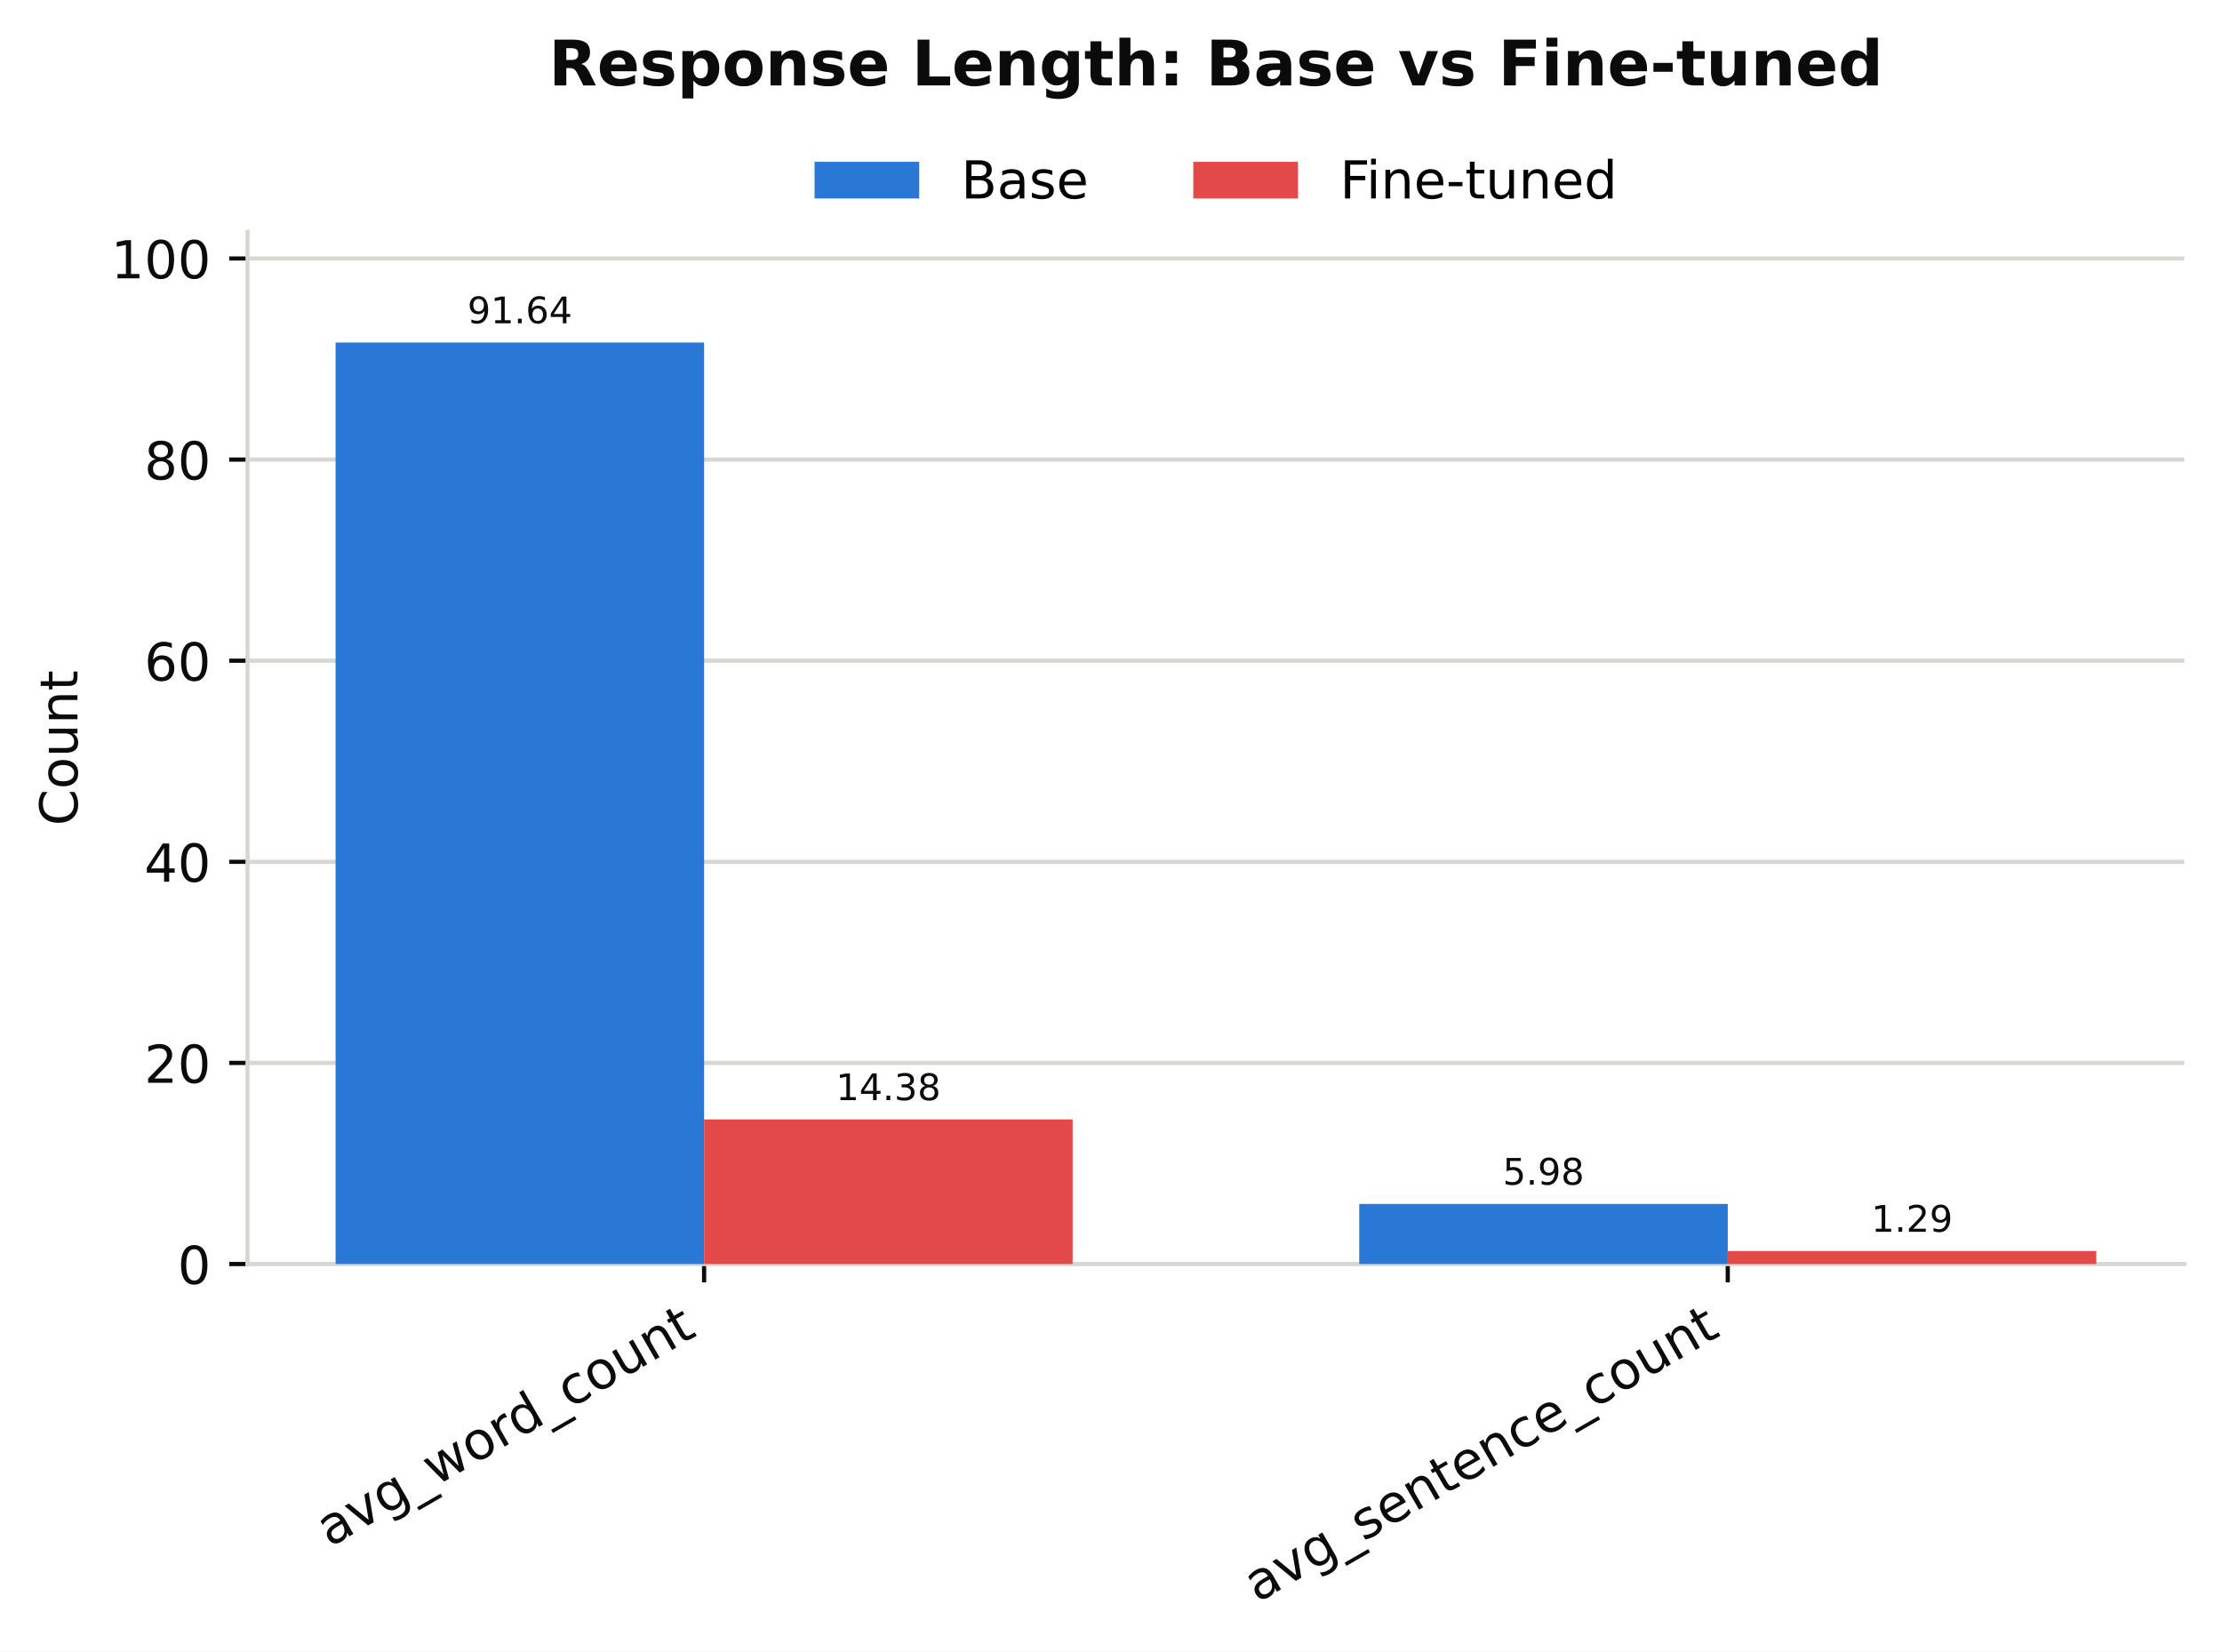
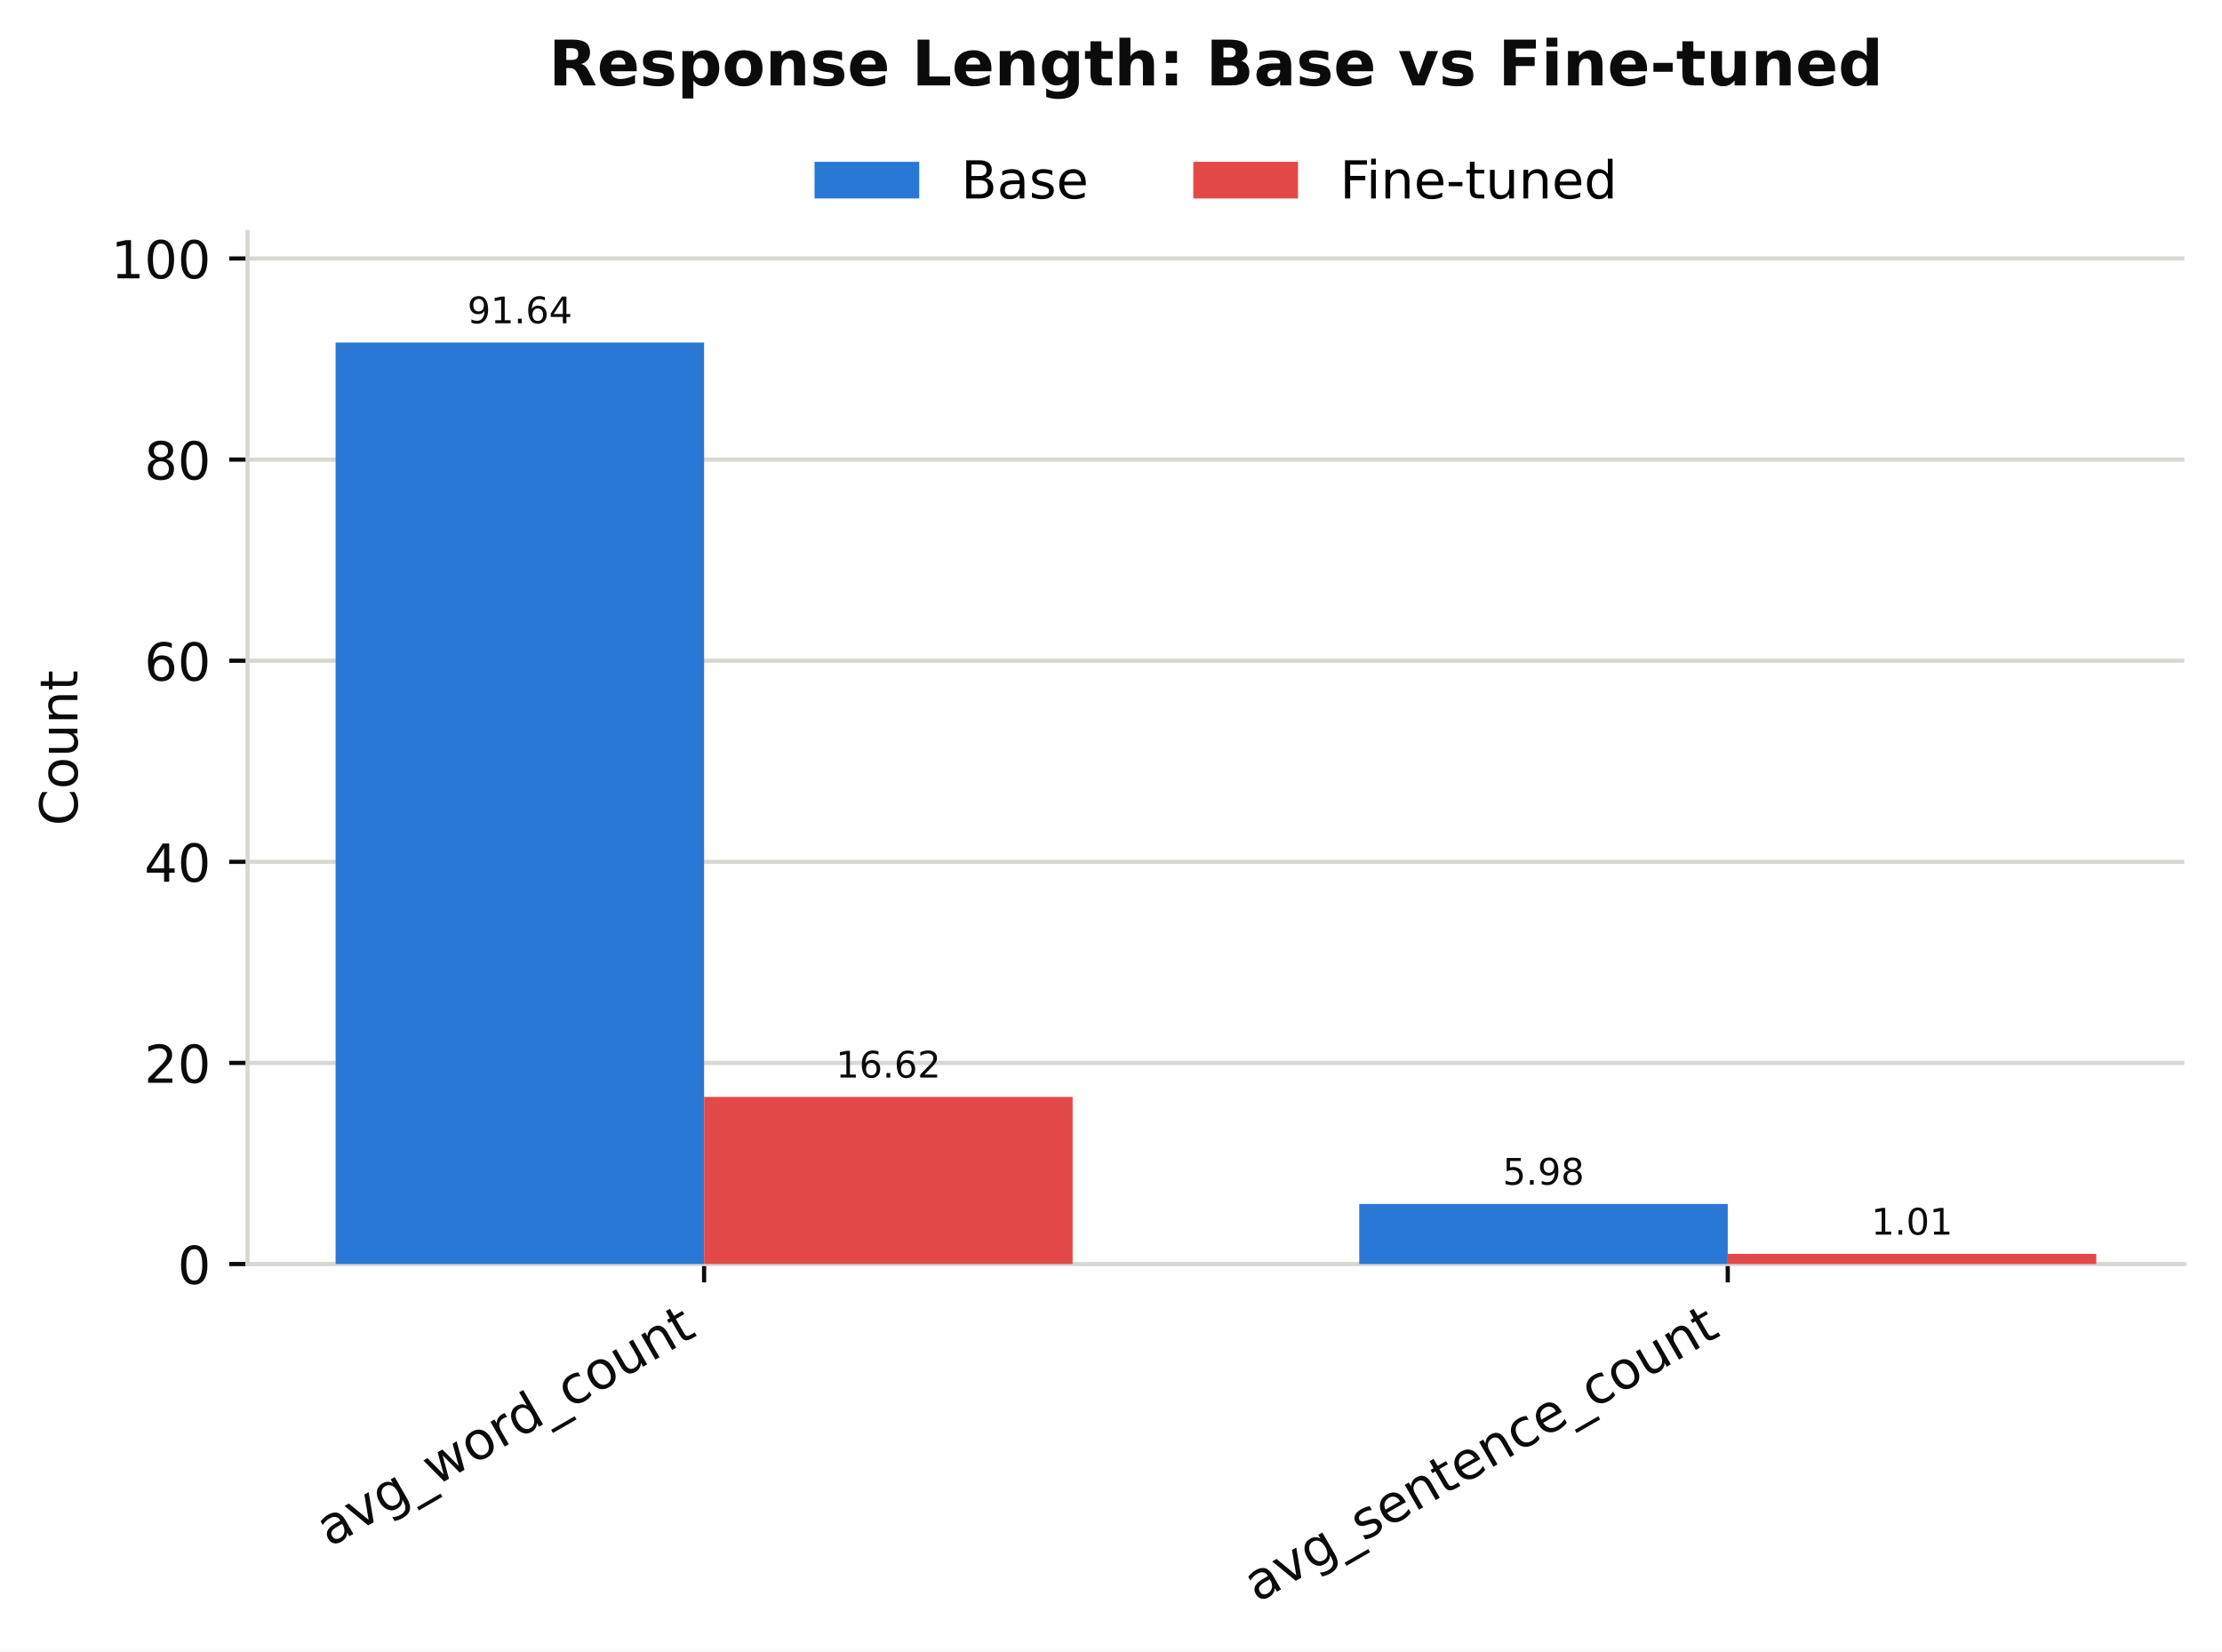
<svg xmlns="http://www.w3.org/2000/svg" xmlns:xlink="http://www.w3.org/1999/xlink" width="424.447pt" height="315.543pt" viewBox="0 0 424.447 315.543" version="1.1">
  <defs>
    <style type="text/css">*{stroke-linejoin: round; stroke-linecap: butt}</style>
  </defs>
  <g id="figure_1">
    <g id="patch_1">
      <path d="M 0 315.543  L 424.447 315.543  L 424.447 0  L 0 0  z " style="fill: #ffffff" />
    </g>
    <g id="axes_1">
      <g id="patch_2">
        <path d="M 47.288 241.498  L 417.248 241.498  L 417.248 44.318  L 47.288 44.318  z " style="fill: #ffffff" />
      </g>
      <g id="matplotlib.axis_1">
        <g id="xtick_1">
          <g id="line2d_1">
            <defs>
-               <path id="m8d664a20b8" d="M 0 0  L 0 3.5  " style="stroke: #0b0b0b; stroke-width: 0.8" />
-             </defs>
-             <g>
-               <use xlink:href="#m8d664a20b8" x="134.498" y="241.498" style="fill: #0b0b0b; stroke: #0b0b0b; stroke-width: 0.8" />
+               <path id="m52a7ecb163" d="M 0 0  L 0 3.5  " style="stroke: #0b0b0b; stroke-width: 0.8" />
+             </defs>
+             <g>
+               <use xlink:href="#m52a7ecb163" x="134.498" y="241.498" style="fill: #0b0b0b; stroke: #0b0b0b; stroke-width: 0.8" />
            </g>
          </g>
          <g id="text_1">
            <g style="fill: #0b0b0b" transform="translate(62.98498 295.6728) rotate(-30) scale(0.1 -0.1)">
              <defs>
                <path id="DejaVuSans-44" d="M 2194 1759  Q 1497 1759 1228 1600  Q 959 1441 959 1056  Q 959 750 1161 570  Q 1363 391 1709 391  Q 2188 391 2477 730  Q 2766 1069 2766 1631  L 2766 1759  L 2194 1759  z M 3341 1997  L 3341 0  L 2766 0  L 2766 531  Q 2569 213 2275 61  Q 1981 -91 1556 -91  Q 1019 -91 701 211  Q 384 513 384 1019  Q 384 1609 779 1909  Q 1175 2209 1959 2209  L 2766 2209  L 2766 2266  Q 2766 2663 2505 2880  Q 2244 3097 1772 3097  Q 1472 3097 1187 3025  Q 903 2953 641 2809  L 641 3341  Q 956 3463 1253 3523  Q 1550 3584 1831 3584  Q 2591 3584 2966 3190  Q 3341 2797 3341 1997  z " transform="scale(0.015625)" />
                <path id="DejaVuSans-59" d="M 191 3500  L 800 3500  L 1894 563  L 2988 3500  L 3597 3500  L 2284 0  L 1503 0  L 191 3500  z " transform="scale(0.015625)" />
                <path id="DejaVuSans-4a" d="M 2906 1791  Q 2906 2416 2648 2759  Q 2391 3103 1925 3103  Q 1463 3103 1205 2759  Q 947 2416 947 1791  Q 947 1169 1205 825  Q 1463 481 1925 481  Q 2391 481 2648 825  Q 2906 1169 2906 1791  z M 3481 434  Q 3481 -459 3084 -895  Q 2688 -1331 1869 -1331  Q 1566 -1331 1297 -1286  Q 1028 -1241 775 -1147  L 775 -588  Q 1028 -725 1275 -790  Q 1522 -856 1778 -856  Q 2344 -856 2625 -561  Q 2906 -266 2906 331  L 2906 616  Q 2728 306 2450 153  Q 2172 0 1784 0  Q 1141 0 747 490  Q 353 981 353 1791  Q 353 2603 747 3093  Q 1141 3584 1784 3584  Q 2172 3584 2450 3431  Q 2728 3278 2906 2969  L 2906 3500  L 3481 3500  L 3481 434  z " transform="scale(0.015625)" />
                <path id="DejaVuSans-42" d="M 3263 -1063  L 3263 -1509  L -63 -1509  L -63 -1063  L 3263 -1063  z " transform="scale(0.015625)" />
                <path id="DejaVuSans-5a" d="M 269 3500  L 844 3500  L 1563 769  L 2278 3500  L 2956 3500  L 3675 769  L 4391 3500  L 4966 3500  L 4050 0  L 3372 0  L 2619 2869  L 1863 0  L 1184 0  L 269 3500  z " transform="scale(0.015625)" />
                <path id="DejaVuSans-52" d="M 1959 3097  Q 1497 3097 1228 2736  Q 959 2375 959 1747  Q 959 1119 1226 758  Q 1494 397 1959 397  Q 2419 397 2687 759  Q 2956 1122 2956 1747  Q 2956 2369 2687 2733  Q 2419 3097 1959 3097  z M 1959 3584  Q 2709 3584 3137 3096  Q 3566 2609 3566 1747  Q 3566 888 3137 398  Q 2709 -91 1959 -91  Q 1206 -91 779 398  Q 353 888 353 1747  Q 353 2609 779 3096  Q 1206 3584 1959 3584  z " transform="scale(0.015625)" />
                <path id="DejaVuSans-55" d="M 2631 2963  Q 2534 3019 2420 3045  Q 2306 3072 2169 3072  Q 1681 3072 1420 2755  Q 1159 2438 1159 1844  L 1159 0  L 581 0  L 581 3500  L 1159 3500  L 1159 2956  Q 1341 3275 1631 3429  Q 1922 3584 2338 3584  Q 2397 3584 2469 3576  Q 2541 3569 2628 3553  L 2631 2963  z " transform="scale(0.015625)" />
                <path id="DejaVuSans-47" d="M 2906 2969  L 2906 4863  L 3481 4863  L 3481 0  L 2906 0  L 2906 525  Q 2725 213 2448 61  Q 2172 -91 1784 -91  Q 1150 -91 751 415  Q 353 922 353 1747  Q 353 2572 751 3078  Q 1150 3584 1784 3584  Q 2172 3584 2448 3432  Q 2725 3281 2906 2969  z M 947 1747  Q 947 1113 1208 752  Q 1469 391 1925 391  Q 2381 391 2643 752  Q 2906 1113 2906 1747  Q 2906 2381 2643 2742  Q 2381 3103 1925 3103  Q 1469 3103 1208 2742  Q 947 2381 947 1747  z " transform="scale(0.015625)" />
                <path id="DejaVuSans-46" d="M 3122 3366  L 3122 2828  Q 2878 2963 2633 3030  Q 2388 3097 2138 3097  Q 1578 3097 1268 2742  Q 959 2388 959 1747  Q 959 1106 1268 751  Q 1578 397 2138 397  Q 2388 397 2633 464  Q 2878 531 3122 666  L 3122 134  Q 2881 22 2623 -34  Q 2366 -91 2075 -91  Q 1284 -91 818 406  Q 353 903 353 1747  Q 353 2603 823 3093  Q 1294 3584 2113 3584  Q 2378 3584 2631 3529  Q 2884 3475 3122 3366  z " transform="scale(0.015625)" />
                <path id="DejaVuSans-58" d="M 544 1381  L 544 3500  L 1119 3500  L 1119 1403  Q 1119 906 1312 657  Q 1506 409 1894 409  Q 2359 409 2629 706  Q 2900 1003 2900 1516  L 2900 3500  L 3475 3500  L 3475 0  L 2900 0  L 2900 538  Q 2691 219 2414 64  Q 2138 -91 1772 -91  Q 1169 -91 856 284  Q 544 659 544 1381  z M 1991 3584  L 1991 3584  z " transform="scale(0.015625)" />
                <path id="DejaVuSans-51" d="M 3513 2113  L 3513 0  L 2938 0  L 2938 2094  Q 2938 2591 2744 2837  Q 2550 3084 2163 3084  Q 1697 3084 1428 2787  Q 1159 2491 1159 1978  L 1159 0  L 581 0  L 581 3500  L 1159 3500  L 1159 2956  Q 1366 3272 1645 3428  Q 1925 3584 2291 3584  Q 2894 3584 3203 3211  Q 3513 2838 3513 2113  z " transform="scale(0.015625)" />
                <path id="DejaVuSans-57" d="M 1172 4494  L 1172 3500  L 2356 3500  L 2356 3053  L 1172 3053  L 1172 1153  Q 1172 725 1289 603  Q 1406 481 1766 481  L 2356 481  L 2356 0  L 1766 0  Q 1100 0 847 248  Q 594 497 594 1153  L 594 3053  L 172 3053  L 172 3500  L 594 3500  L 594 4494  L 1172 4494  z " transform="scale(0.015625)" />
              </defs>
              <use xlink:href="#DejaVuSans-44" />
              <use xlink:href="#DejaVuSans-59" transform="translate(61.28125 0)" />
              <use xlink:href="#DejaVuSans-4a" transform="translate(120.4688 0)" />
              <use xlink:href="#DejaVuSans-42" transform="translate(183.9531 0)" />
              <use xlink:href="#DejaVuSans-5a" transform="translate(233.9531 0)" />
              <use xlink:href="#DejaVuSans-52" transform="translate(315.7344 0)" />
              <use xlink:href="#DejaVuSans-55" transform="translate(376.9219 0)" />
              <use xlink:href="#DejaVuSans-47" transform="translate(416.2812 0)" />
              <use xlink:href="#DejaVuSans-42" transform="translate(479.7656 0)" />
              <use xlink:href="#DejaVuSans-46" transform="translate(529.7656 0)" />
              <use xlink:href="#DejaVuSans-52" transform="translate(584.75 0)" />
              <use xlink:href="#DejaVuSans-58" transform="translate(645.9375 0)" />
              <use xlink:href="#DejaVuSans-51" transform="translate(709.3125 0)" />
              <use xlink:href="#DejaVuSans-57" transform="translate(772.6875 0)" />
            </g>
          </g>
        </g>
        <g id="xtick_2">
          <g id="line2d_2">
            <g>
-               <use xlink:href="#m8d664a20b8" x="330.037" y="241.498" style="fill: #0b0b0b; stroke: #0b0b0b; stroke-width: 0.8" />
+               <use xlink:href="#m52a7ecb163" x="330.037" y="241.498" style="fill: #0b0b0b; stroke: #0b0b0b; stroke-width: 0.8" />
            </g>
          </g>
          <g id="text_2">
            <g style="fill: #0b0b0b" transform="translate(240.1806 306.2628) rotate(-30) scale(0.1 -0.1)">
              <defs>
                <path id="DejaVuSans-56" d="M 2834 3397  L 2834 2853  Q 2591 2978 2328 3040  Q 2066 3103 1784 3103  Q 1356 3103 1142 2972  Q 928 2841 928 2578  Q 928 2378 1081 2264  Q 1234 2150 1697 2047  L 1894 2003  Q 2506 1872 2764 1633  Q 3022 1394 3022 966  Q 3022 478 2636 193  Q 2250 -91 1575 -91  Q 1294 -91 989 -36  Q 684 19 347 128  L 347 722  Q 666 556 975 473  Q 1284 391 1588 391  Q 1994 391 2212 530  Q 2431 669 2431 922  Q 2431 1156 2273 1281  Q 2116 1406 1581 1522  L 1381 1569  Q 847 1681 609 1914  Q 372 2147 372 2553  Q 372 3047 722 3315  Q 1072 3584 1716 3584  Q 2034 3584 2315 3537  Q 2597 3491 2834 3397  z " transform="scale(0.015625)" />
                <path id="DejaVuSans-48" d="M 3597 1894  L 3597 1613  L 953 1613  Q 991 1019 1311 708  Q 1631 397 2203 397  Q 2534 397 2845 478  Q 3156 559 3463 722  L 3463 178  Q 3153 47 2828 -22  Q 2503 -91 2169 -91  Q 1331 -91 842 396  Q 353 884 353 1716  Q 353 2575 817 3079  Q 1281 3584 2069 3584  Q 2775 3584 3186 3129  Q 3597 2675 3597 1894  z M 3022 2063  Q 3016 2534 2758 2815  Q 2500 3097 2075 3097  Q 1594 3097 1305 2825  Q 1016 2553 972 2059  L 3022 2063  z " transform="scale(0.015625)" />
              </defs>
              <use xlink:href="#DejaVuSans-44" />
              <use xlink:href="#DejaVuSans-59" transform="translate(61.28125 0)" />
              <use xlink:href="#DejaVuSans-4a" transform="translate(120.4688 0)" />
              <use xlink:href="#DejaVuSans-42" transform="translate(183.9531 0)" />
              <use xlink:href="#DejaVuSans-56" transform="translate(233.9531 0)" />
              <use xlink:href="#DejaVuSans-48" transform="translate(286.0469 0)" />
              <use xlink:href="#DejaVuSans-51" transform="translate(347.5781 0)" />
              <use xlink:href="#DejaVuSans-57" transform="translate(410.9531 0)" />
              <use xlink:href="#DejaVuSans-48" transform="translate(450.1562 0)" />
              <use xlink:href="#DejaVuSans-51" transform="translate(511.6875 0)" />
              <use xlink:href="#DejaVuSans-46" transform="translate(575.0625 0)" />
              <use xlink:href="#DejaVuSans-48" transform="translate(630.0469 0)" />
              <use xlink:href="#DejaVuSans-42" transform="translate(691.5781 0)" />
              <use xlink:href="#DejaVuSans-46" transform="translate(741.5781 0)" />
              <use xlink:href="#DejaVuSans-52" transform="translate(796.5625 0)" />
              <use xlink:href="#DejaVuSans-58" transform="translate(857.75 0)" />
              <use xlink:href="#DejaVuSans-51" transform="translate(921.125 0)" />
              <use xlink:href="#DejaVuSans-57" transform="translate(984.5 0)" />
            </g>
          </g>
        </g>
      </g>
      <g id="matplotlib.axis_2">
        <g id="ytick_1">
          <g id="line2d_3">
-             <path d="M 47.288 241.498  L 417.248 241.498  " clip-path="url(#pde3e8d4d32)" style="fill: none; stroke: #d8d7d2; stroke-width: 0.8; stroke-linecap: square" />
+             <path d="M 47.288 241.498  L 417.248 241.498  " clip-path="url(#pb8701b2cb8)" style="fill: none; stroke: #d8d7d2; stroke-width: 0.8; stroke-linecap: square" />
          </g>
          <g id="line2d_4">
            <defs>
-               <path id="m464d8b3737" d="M 0 0  L -3.5 0  " style="stroke: #0b0b0b; stroke-width: 0.8" />
-             </defs>
-             <g>
-               <use xlink:href="#m464d8b3737" x="47.288" y="241.498" style="fill: #0b0b0b; stroke: #0b0b0b; stroke-width: 0.8" />
+               <path id="m2b0abb4f8d" d="M 0 0  L -3.5 0  " style="stroke: #0b0b0b; stroke-width: 0.8" />
+             </defs>
+             <g>
+               <use xlink:href="#m2b0abb4f8d" x="47.288" y="241.498" style="fill: #0b0b0b; stroke: #0b0b0b; stroke-width: 0.8" />
            </g>
          </g>
          <g id="text_3">
            <g style="fill: #0b0b0b" transform="translate(33.925 245.2967) scale(0.1 -0.1)">
              <defs>
                <path id="DejaVuSans-13" d="M 2034 4250  Q 1547 4250 1301 3770  Q 1056 3291 1056 2328  Q 1056 1369 1301 889  Q 1547 409 2034 409  Q 2525 409 2770 889  Q 3016 1369 3016 2328  Q 3016 3291 2770 3770  Q 2525 4250 2034 4250  z M 2034 4750  Q 2819 4750 3233 4129  Q 3647 3509 3647 2328  Q 3647 1150 3233 529  Q 2819 -91 2034 -91  Q 1250 -91 836 529  Q 422 1150 422 2328  Q 422 3509 836 4129  Q 1250 4750 2034 4750  z " transform="scale(0.015625)" />
              </defs>
              <use xlink:href="#DejaVuSans-13" />
            </g>
          </g>
        </g>
        <g id="ytick_2">
          <g id="line2d_5">
-             <path d="M 47.288 203.074  L 417.248 203.074  " clip-path="url(#pde3e8d4d32)" style="fill: none; stroke: #d8d7d2; stroke-width: 0.8; stroke-linecap: square" />
+             <path d="M 47.288 203.074  L 417.248 203.074  " clip-path="url(#pb8701b2cb8)" style="fill: none; stroke: #d8d7d2; stroke-width: 0.8; stroke-linecap: square" />
          </g>
          <g id="line2d_6">
            <g>
-               <use xlink:href="#m464d8b3737" x="47.288" y="203.074" style="fill: #0b0b0b; stroke: #0b0b0b; stroke-width: 0.8" />
+               <use xlink:href="#m2b0abb4f8d" x="47.288" y="203.074" style="fill: #0b0b0b; stroke: #0b0b0b; stroke-width: 0.8" />
            </g>
          </g>
          <g id="text_4">
            <g style="fill: #0b0b0b" transform="translate(27.5625 206.8732) scale(0.1 -0.1)">
              <defs>
                <path id="DejaVuSans-15" d="M 1228 531  L 3431 531  L 3431 0  L 469 0  L 469 531  Q 828 903 1448 1529  Q 2069 2156 2228 2338  Q 2531 2678 2651 2914  Q 2772 3150 2772 3378  Q 2772 3750 2511 3984  Q 2250 4219 1831 4219  Q 1534 4219 1204 4116  Q 875 4013 500 3803  L 500 4441  Q 881 4594 1212 4672  Q 1544 4750 1819 4750  Q 2544 4750 2975 4387  Q 3406 4025 3406 3419  Q 3406 3131 3298 2873  Q 3191 2616 2906 2266  Q 2828 2175 2409 1742  Q 1991 1309 1228 531  z " transform="scale(0.015625)" />
              </defs>
              <use xlink:href="#DejaVuSans-15" />
              <use xlink:href="#DejaVuSans-13" transform="translate(63.625 0)" />
            </g>
          </g>
        </g>
        <g id="ytick_3">
          <g id="line2d_7">
-             <path d="M 47.288 164.651  L 417.248 164.651  " clip-path="url(#pde3e8d4d32)" style="fill: none; stroke: #d8d7d2; stroke-width: 0.8; stroke-linecap: square" />
+             <path d="M 47.288 164.651  L 417.248 164.651  " clip-path="url(#pb8701b2cb8)" style="fill: none; stroke: #d8d7d2; stroke-width: 0.8; stroke-linecap: square" />
          </g>
          <g id="line2d_8">
            <g>
-               <use xlink:href="#m464d8b3737" x="47.288" y="164.651" style="fill: #0b0b0b; stroke: #0b0b0b; stroke-width: 0.8" />
+               <use xlink:href="#m2b0abb4f8d" x="47.288" y="164.651" style="fill: #0b0b0b; stroke: #0b0b0b; stroke-width: 0.8" />
            </g>
          </g>
          <g id="text_5">
            <g style="fill: #0b0b0b" transform="translate(27.5625 168.4498) scale(0.1 -0.1)">
              <defs>
                <path id="DejaVuSans-17" d="M 2419 4116  L 825 1625  L 2419 1625  L 2419 4116  z M 2253 4666  L 3047 4666  L 3047 1625  L 3713 1625  L 3713 1100  L 3047 1100  L 3047 0  L 2419 0  L 2419 1100  L 313 1100  L 313 1709  L 2253 4666  z " transform="scale(0.015625)" />
              </defs>
              <use xlink:href="#DejaVuSans-17" />
              <use xlink:href="#DejaVuSans-13" transform="translate(63.625 0)" />
            </g>
          </g>
        </g>
        <g id="ytick_4">
          <g id="line2d_9">
-             <path d="M 47.288 126.227  L 417.248 126.227  " clip-path="url(#pde3e8d4d32)" style="fill: none; stroke: #d8d7d2; stroke-width: 0.8; stroke-linecap: square" />
+             <path d="M 47.288 126.227  L 417.248 126.227  " clip-path="url(#pb8701b2cb8)" style="fill: none; stroke: #d8d7d2; stroke-width: 0.8; stroke-linecap: square" />
          </g>
          <g id="line2d_10">
            <g>
-               <use xlink:href="#m464d8b3737" x="47.288" y="126.227" style="fill: #0b0b0b; stroke: #0b0b0b; stroke-width: 0.8" />
+               <use xlink:href="#m2b0abb4f8d" x="47.288" y="126.227" style="fill: #0b0b0b; stroke: #0b0b0b; stroke-width: 0.8" />
            </g>
          </g>
          <g id="text_6">
            <g style="fill: #0b0b0b" transform="translate(27.5625 130.0263) scale(0.1 -0.1)">
              <defs>
                <path id="DejaVuSans-19" d="M 2113 2584  Q 1688 2584 1439 2293  Q 1191 2003 1191 1497  Q 1191 994 1439 701  Q 1688 409 2113 409  Q 2538 409 2786 701  Q 3034 994 3034 1497  Q 3034 2003 2786 2293  Q 2538 2584 2113 2584  z M 3366 4563  L 3366 3988  Q 3128 4100 2886 4159  Q 2644 4219 2406 4219  Q 1781 4219 1451 3797  Q 1122 3375 1075 2522  Q 1259 2794 1537 2939  Q 1816 3084 2150 3084  Q 2853 3084 3261 2657  Q 3669 2231 3669 1497  Q 3669 778 3244 343  Q 2819 -91 2113 -91  Q 1303 -91 875 529  Q 447 1150 447 2328  Q 447 3434 972 4092  Q 1497 4750 2381 4750  Q 2619 4750 2861 4703  Q 3103 4656 3366 4563  z " transform="scale(0.015625)" />
              </defs>
              <use xlink:href="#DejaVuSans-19" />
              <use xlink:href="#DejaVuSans-13" transform="translate(63.625 0)" />
            </g>
          </g>
        </g>
        <g id="ytick_5">
          <g id="line2d_11">
-             <path d="M 47.288 87.804  L 417.248 87.804  " clip-path="url(#pde3e8d4d32)" style="fill: none; stroke: #d8d7d2; stroke-width: 0.8; stroke-linecap: square" />
+             <path d="M 47.288 87.804  L 417.248 87.804  " clip-path="url(#pb8701b2cb8)" style="fill: none; stroke: #d8d7d2; stroke-width: 0.8; stroke-linecap: square" />
          </g>
          <g id="line2d_12">
            <g>
-               <use xlink:href="#m464d8b3737" x="47.288" y="87.804" style="fill: #0b0b0b; stroke: #0b0b0b; stroke-width: 0.8" />
+               <use xlink:href="#m2b0abb4f8d" x="47.288" y="87.804" style="fill: #0b0b0b; stroke: #0b0b0b; stroke-width: 0.8" />
            </g>
          </g>
          <g id="text_7">
            <g style="fill: #0b0b0b" transform="translate(27.5625 91.60285) scale(0.1 -0.1)">
              <defs>
                <path id="DejaVuSans-1b" d="M 2034 2216  Q 1584 2216 1326 1975  Q 1069 1734 1069 1313  Q 1069 891 1326 650  Q 1584 409 2034 409  Q 2484 409 2743 651  Q 3003 894 3003 1313  Q 3003 1734 2745 1975  Q 2488 2216 2034 2216  z M 1403 2484  Q 997 2584 770 2862  Q 544 3141 544 3541  Q 544 4100 942 4425  Q 1341 4750 2034 4750  Q 2731 4750 3128 4425  Q 3525 4100 3525 3541  Q 3525 3141 3298 2862  Q 3072 2584 2669 2484  Q 3125 2378 3379 2068  Q 3634 1759 3634 1313  Q 3634 634 3220 271  Q 2806 -91 2034 -91  Q 1263 -91 848 271  Q 434 634 434 1313  Q 434 1759 690 2068  Q 947 2378 1403 2484  z M 1172 3481  Q 1172 3119 1398 2916  Q 1625 2713 2034 2713  Q 2441 2713 2670 2916  Q 2900 3119 2900 3481  Q 2900 3844 2670 4047  Q 2441 4250 2034 4250  Q 1625 4250 1398 4047  Q 1172 3844 1172 3481  z " transform="scale(0.015625)" />
              </defs>
              <use xlink:href="#DejaVuSans-1b" />
              <use xlink:href="#DejaVuSans-13" transform="translate(63.625 0)" />
            </g>
          </g>
        </g>
        <g id="ytick_6">
          <g id="line2d_13">
-             <path d="M 47.288 49.381  L 417.248 49.381  " clip-path="url(#pde3e8d4d32)" style="fill: none; stroke: #d8d7d2; stroke-width: 0.8; stroke-linecap: square" />
+             <path d="M 47.288 49.381  L 417.248 49.381  " clip-path="url(#pb8701b2cb8)" style="fill: none; stroke: #d8d7d2; stroke-width: 0.8; stroke-linecap: square" />
          </g>
          <g id="line2d_14">
            <g>
-               <use xlink:href="#m464d8b3737" x="47.288" y="49.381" style="fill: #0b0b0b; stroke: #0b0b0b; stroke-width: 0.8" />
+               <use xlink:href="#m2b0abb4f8d" x="47.288" y="49.381" style="fill: #0b0b0b; stroke: #0b0b0b; stroke-width: 0.8" />
            </g>
          </g>
          <g id="text_8">
            <g style="fill: #0b0b0b" transform="translate(21.2 53.17939) scale(0.1 -0.1)">
              <defs>
                <path id="DejaVuSans-14" d="M 794 531  L 1825 531  L 1825 4091  L 703 3866  L 703 4441  L 1819 4666  L 2450 4666  L 2450 531  L 3481 531  L 3481 0  L 794 0  L 794 531  z " transform="scale(0.015625)" />
              </defs>
              <use xlink:href="#DejaVuSans-14" />
              <use xlink:href="#DejaVuSans-13" transform="translate(63.625 0)" />
              <use xlink:href="#DejaVuSans-13" transform="translate(127.25 0)" />
            </g>
          </g>
        </g>
        <g id="text_9">
          <g style="fill: #0b0b0b" transform="translate(14.79766 157.7564) rotate(-90) scale(0.1 -0.1)">
            <defs>
              <path id="DejaVuSans-26" d="M 4122 4306  L 4122 3641  Q 3803 3938 3442 4084  Q 3081 4231 2675 4231  Q 1875 4231 1450 3742  Q 1025 3253 1025 2328  Q 1025 1406 1450 917  Q 1875 428 2675 428  Q 3081 428 3442 575  Q 3803 722 4122 1019  L 4122 359  Q 3791 134 3420 21  Q 3050 -91 2638 -91  Q 1578 -91 968 557  Q 359 1206 359 2328  Q 359 3453 968 4101  Q 1578 4750 2638 4750  Q 3056 4750 3426 4639  Q 3797 4528 4122 4306  z " transform="scale(0.015625)" />
            </defs>
            <use xlink:href="#DejaVuSans-26" />
            <use xlink:href="#DejaVuSans-52" transform="translate(69.82812 0)" />
            <use xlink:href="#DejaVuSans-58" transform="translate(131.0156 0)" />
            <use xlink:href="#DejaVuSans-51" transform="translate(194.3906 0)" />
            <use xlink:href="#DejaVuSans-57" transform="translate(257.7656 0)" />
          </g>
        </g>
      </g>
      <g id="patch_3">
        <path d="M 47.288 241.498  L 47.288 44.318  " style="fill: none; stroke: #d8d7d2; stroke-width: 0.8; stroke-linejoin: miter; stroke-linecap: square" />
      </g>
      <g id="patch_4">
        <path d="M 47.288 241.498  L 417.248 241.498  " style="fill: none; stroke: #d8d7d2; stroke-width: 0.8; stroke-linejoin: miter; stroke-linecap: square" />
      </g>
      <g id="patch_5">
-         <path d="M 64.104 241.498  L 134.498 241.498  L 134.498 65.445  L 64.104 65.445  z " clip-path="url(#pde3e8d4d32)" style="fill: #2a78d6" />
+         <path d="M 64.104 241.498  L 134.498 241.498  L 134.498 65.445  L 64.104 65.445  z " clip-path="url(#pb8701b2cb8)" style="fill: #2a78d6" />
      </g>
      <g id="patch_6">
-         <path d="M 259.643 241.498  L 330.037 241.498  L 330.037 230.015  L 259.643 230.015  z " clip-path="url(#pde3e8d4d32)" style="fill: #2a78d6" />
+         <path d="M 259.643 241.498  L 330.037 241.498  L 330.037 230.015  L 259.643 230.015  z " clip-path="url(#pb8701b2cb8)" style="fill: #2a78d6" />
      </g>
      <g id="patch_7">
-         <path d="M 134.498 241.498  L 204.892 241.498  L 204.892 213.867  L 134.498 213.867  z " clip-path="url(#pde3e8d4d32)" style="fill: #e34948" />
+         <path d="M 134.498 241.498  L 204.892 241.498  L 204.892 209.56  L 134.498 209.56  z " clip-path="url(#pb8701b2cb8)" style="fill: #e34948" />
      </g>
      <g id="patch_8">
-         <path d="M 330.037 241.498  L 400.431 241.498  L 400.431 239.013  L 330.037 239.013  z " clip-path="url(#pde3e8d4d32)" style="fill: #e34948" />
+         <path d="M 330.037 241.498  L 400.431 241.498  L 400.431 239.562  L 330.037 239.562  z " clip-path="url(#pb8701b2cb8)" style="fill: #e34948" />
      </g>
      <g id="text_10">
        <g style="fill: #0b0b0b" transform="translate(89.28106 61.76289) scale(0.07 -0.07)">
          <defs>
            <path id="DejaVuSans-1c" d="M 703 97  L 703 672  Q 941 559 1184 500  Q 1428 441 1663 441  Q 2288 441 2617 861  Q 2947 1281 2994 2138  Q 2813 1869 2534 1725  Q 2256 1581 1919 1581  Q 1219 1581 811 2004  Q 403 2428 403 3163  Q 403 3881 828 4315  Q 1253 4750 1959 4750  Q 2769 4750 3195 4129  Q 3622 3509 3622 2328  Q 3622 1225 3098 567  Q 2575 -91 1691 -91  Q 1453 -91 1209 -44  Q 966 3 703 97  z M 1959 2075  Q 2384 2075 2632 2365  Q 2881 2656 2881 3163  Q 2881 3666 2632 3958  Q 2384 4250 1959 4250  Q 1534 4250 1286 3958  Q 1038 3666 1038 3163  Q 1038 2656 1286 2365  Q 1534 2075 1959 2075  z " transform="scale(0.015625)" />
            <path id="DejaVuSans-11" d="M 684 794  L 1344 794  L 1344 0  L 684 0  L 684 794  z " transform="scale(0.015625)" />
          </defs>
          <use xlink:href="#DejaVuSans-1c" />
          <use xlink:href="#DejaVuSans-14" transform="translate(63.625 0)" />
          <use xlink:href="#DejaVuSans-11" transform="translate(127.25 0)" />
          <use xlink:href="#DejaVuSans-19" transform="translate(159.0312 0)" />
          <use xlink:href="#DejaVuSans-17" transform="translate(222.6562 0)" />
        </g>
      </g>
      <g id="text_11">
        <g style="fill: #0b0b0b" transform="translate(287.047 226.3335) scale(0.07 -0.07)">
          <defs>
            <path id="DejaVuSans-18" d="M 691 4666  L 3169 4666  L 3169 4134  L 1269 4134  L 1269 2991  Q 1406 3038 1543 3061  Q 1681 3084 1819 3084  Q 2600 3084 3056 2656  Q 3513 2228 3513 1497  Q 3513 744 3044 326  Q 2575 -91 1722 -91  Q 1428 -91 1123 -41  Q 819 9 494 109  L 494 744  Q 775 591 1075 516  Q 1375 441 1709 441  Q 2250 441 2565 725  Q 2881 1009 2881 1497  Q 2881 1984 2565 2268  Q 2250 2553 1709 2553  Q 1456 2553 1204 2497  Q 953 2441 691 2322  L 691 4666  z " transform="scale(0.015625)" />
          </defs>
          <use xlink:href="#DejaVuSans-18" />
          <use xlink:href="#DejaVuSans-11" transform="translate(63.625 0)" />
          <use xlink:href="#DejaVuSans-1c" transform="translate(95.40625 0)" />
          <use xlink:href="#DejaVuSans-1b" transform="translate(159.0312 0)" />
        </g>
      </g>
      <g id="text_12">
-         <g style="fill: #0b0b0b" transform="translate(159.6751 210.1851) scale(0.07 -0.07)">
-           <defs>
-             <path id="DejaVuSans-16" d="M 2597 2516  Q 3050 2419 3304 2112  Q 3559 1806 3559 1356  Q 3559 666 3084 287  Q 2609 -91 1734 -91  Q 1441 -91 1130 -33  Q 819 25 488 141  L 488 750  Q 750 597 1062 519  Q 1375 441 1716 441  Q 2309 441 2620 675  Q 2931 909 2931 1356  Q 2931 1769 2642 2001  Q 2353 2234 1838 2234  L 1294 2234  L 1294 2753  L 1863 2753  Q 2328 2753 2575 2939  Q 2822 3125 2822 3475  Q 2822 3834 2567 4026  Q 2313 4219 1838 4219  Q 1578 4219 1281 4162  Q 984 4106 628 3988  L 628 4550  Q 988 4650 1302 4700  Q 1616 4750 1894 4750  Q 2613 4750 3031 4423  Q 3450 4097 3450 3541  Q 3450 3153 3228 2886  Q 3006 2619 2597 2516  z " transform="scale(0.015625)" />
-           </defs>
+         <g style="fill: #0b0b0b" transform="translate(159.6751 205.8783) scale(0.07 -0.07)">
          <use xlink:href="#DejaVuSans-14" />
-           <use xlink:href="#DejaVuSans-17" transform="translate(63.625 0)" />
+           <use xlink:href="#DejaVuSans-19" transform="translate(63.625 0)" />
          <use xlink:href="#DejaVuSans-11" transform="translate(127.25 0)" />
-           <use xlink:href="#DejaVuSans-16" transform="translate(159.0312 0)" />
-           <use xlink:href="#DejaVuSans-1b" transform="translate(222.6562 0)" />
+           <use xlink:href="#DejaVuSans-19" transform="translate(159.0312 0)" />
+           <use xlink:href="#DejaVuSans-15" transform="translate(222.6562 0)" />
        </g>
      </g>
      <g id="text_13">
-         <g style="fill: #0b0b0b" transform="translate(357.4411 235.3314) scale(0.07 -0.07)">
+         <g style="fill: #0b0b0b" transform="translate(357.4411 235.8803) scale(0.07 -0.07)">
          <use xlink:href="#DejaVuSans-14" />
          <use xlink:href="#DejaVuSans-11" transform="translate(63.625 0)" />
-           <use xlink:href="#DejaVuSans-15" transform="translate(95.40625 0)" />
-           <use xlink:href="#DejaVuSans-1c" transform="translate(159.0312 0)" />
+           <use xlink:href="#DejaVuSans-13" transform="translate(95.40625 0)" />
+           <use xlink:href="#DejaVuSans-14" transform="translate(159.0312 0)" />
        </g>
      </g>
      <g id="text_14">
        <g style="fill: #0b0b0b" transform="translate(104.82 16.31812) scale(0.12 -0.12)">
          <defs>
            <path id="DejaVuSans-Bold-35" d="M 2297 2597  Q 2675 2597 2839 2737  Q 3003 2878 3003 3200  Q 3003 3519 2839 3656  Q 2675 3794 2297 3794  L 1791 3794  L 1791 2597  L 2297 2597  z M 1791 1766  L 1791 0  L 588 0  L 588 4666  L 2425 4666  Q 3347 4666 3776 4356  Q 4206 4047 4206 3378  Q 4206 2916 3982 2619  Q 3759 2322 3309 2181  Q 3556 2125 3751 1926  Q 3947 1728 4147 1325  L 4800 0  L 3519 0  L 2950 1159  Q 2778 1509 2601 1637  Q 2425 1766 2131 1766  L 1791 1766  z " transform="scale(0.015625)" />
            <path id="DejaVuSans-Bold-48" d="M 4031 1759  L 4031 1441  L 1416 1441  Q 1456 1047 1700 850  Q 1944 653 2381 653  Q 2734 653 3104 758  Q 3475 863 3866 1075  L 3866 213  Q 3469 63 3072 -14  Q 2675 -91 2278 -91  Q 1328 -91 801 392  Q 275 875 275 1747  Q 275 2603 792 3093  Q 1309 3584 2216 3584  Q 3041 3584 3536 3087  Q 4031 2591 4031 1759  z M 2881 2131  Q 2881 2450 2695 2645  Q 2509 2841 2209 2841  Q 1884 2841 1681 2658  Q 1478 2475 1428 2131  L 2881 2131  z " transform="scale(0.015625)" />
            <path id="DejaVuSans-Bold-56" d="M 3272 3391  L 3272 2541  Q 2913 2691 2578 2766  Q 2244 2841 1947 2841  Q 1628 2841 1473 2761  Q 1319 2681 1319 2516  Q 1319 2381 1436 2309  Q 1553 2238 1856 2203  L 2053 2175  Q 2913 2066 3209 1816  Q 3506 1566 3506 1031  Q 3506 472 3093 190  Q 2681 -91 1863 -91  Q 1516 -91 1145 -36  Q 775 19 384 128  L 384 978  Q 719 816 1070 734  Q 1422 653 1784 653  Q 2113 653 2278 743  Q 2444 834 2444 1013  Q 2444 1163 2330 1236  Q 2216 1309 1875 1350  L 1678 1375  Q 931 1469 631 1722  Q 331 1975 331 2491  Q 331 3047 712 3315  Q 1094 3584 1881 3584  Q 2191 3584 2531 3537  Q 2872 3491 3272 3391  z " transform="scale(0.015625)" />
            <path id="DejaVuSans-Bold-53" d="M 1656 506  L 1656 -1331  L 538 -1331  L 538 3500  L 1656 3500  L 1656 2988  Q 1888 3294 2169 3439  Q 2450 3584 2816 3584  Q 3463 3584 3878 3070  Q 4294 2556 4294 1747  Q 4294 938 3878 423  Q 3463 -91 2816 -91  Q 2450 -91 2169 54  Q 1888 200 1656 506  z M 2400 2772  Q 2041 2772 1848 2508  Q 1656 2244 1656 1747  Q 1656 1250 1848 986  Q 2041 722 2400 722  Q 2759 722 2948 984  Q 3138 1247 3138 1747  Q 3138 2247 2948 2509  Q 2759 2772 2400 2772  z " transform="scale(0.015625)" />
            <path id="DejaVuSans-Bold-52" d="M 2203 2784  Q 1831 2784 1636 2517  Q 1441 2250 1441 1747  Q 1441 1244 1636 976  Q 1831 709 2203 709  Q 2569 709 2762 976  Q 2956 1244 2956 1747  Q 2956 2250 2762 2517  Q 2569 2784 2203 2784  z M 2203 3584  Q 3106 3584 3614 3096  Q 4122 2609 4122 1747  Q 4122 884 3614 396  Q 3106 -91 2203 -91  Q 1297 -91 786 396  Q 275 884 275 1747  Q 275 2609 786 3096  Q 1297 3584 2203 3584  z " transform="scale(0.015625)" />
            <path id="DejaVuSans-Bold-51" d="M 4056 2131  L 4056 0  L 2931 0  L 2931 347  L 2931 1631  Q 2931 2084 2911 2256  Q 2891 2428 2841 2509  Q 2775 2619 2662 2680  Q 2550 2741 2406 2741  Q 2056 2741 1856 2470  Q 1656 2200 1656 1722  L 1656 0  L 538 0  L 538 3500  L 1656 3500  L 1656 2988  Q 1909 3294 2193 3439  Q 2478 3584 2822 3584  Q 3428 3584 3742 3212  Q 4056 2841 4056 2131  z " transform="scale(0.015625)" />
            <path id="DejaVuSans-Bold-3" transform="scale(0.015625)" />
            <path id="DejaVuSans-Bold-2f" d="M 588 4666  L 1791 4666  L 1791 909  L 3903 909  L 3903 0  L 588 0  L 588 4666  z " transform="scale(0.015625)" />
            <path id="DejaVuSans-Bold-4a" d="M 2919 594  Q 2688 288 2409 144  Q 2131 0 1766 0  Q 1125 0 706 504  Q 288 1009 288 1791  Q 288 2575 706 3076  Q 1125 3578 1766 3578  Q 2131 3578 2409 3434  Q 2688 3291 2919 2981  L 2919 3500  L 4044 3500  L 4044 353  Q 4044 -491 3511 -936  Q 2978 -1381 1966 -1381  Q 1638 -1381 1331 -1331  Q 1025 -1281 716 -1178  L 716 -306  Q 1009 -475 1290 -558  Q 1572 -641 1856 -641  Q 2406 -641 2662 -400  Q 2919 -159 2919 353  L 2919 594  z M 2181 2772  Q 1834 2772 1640 2515  Q 1447 2259 1447 1791  Q 1447 1309 1634 1061  Q 1822 813 2181 813  Q 2531 813 2725 1069  Q 2919 1325 2919 1791  Q 2919 2259 2725 2515  Q 2531 2772 2181 2772  z " transform="scale(0.015625)" />
            <path id="DejaVuSans-Bold-57" d="M 1759 4494  L 1759 3500  L 2913 3500  L 2913 2700  L 1759 2700  L 1759 1216  Q 1759 972 1856 886  Q 1953 800 2241 800  L 2816 800  L 2816 0  L 1856 0  Q 1194 0 917 276  Q 641 553 641 1216  L 641 2700  L 84 2700  L 84 3500  L 641 3500  L 641 4494  L 1759 4494  z " transform="scale(0.015625)" />
            <path id="DejaVuSans-Bold-4b" d="M 4056 2131  L 4056 0  L 2931 0  L 2931 347  L 2931 1625  Q 2931 2084 2911 2256  Q 2891 2428 2841 2509  Q 2775 2619 2662 2680  Q 2550 2741 2406 2741  Q 2056 2741 1856 2470  Q 1656 2200 1656 1722  L 1656 0  L 538 0  L 538 4863  L 1656 4863  L 1656 2988  Q 1909 3294 2193 3439  Q 2478 3584 2822 3584  Q 3428 3584 3742 3212  Q 4056 2841 4056 2131  z " transform="scale(0.015625)" />
            <path id="DejaVuSans-Bold-1d" d="M 716 3500  L 1844 3500  L 1844 2291  L 716 2291  L 716 3500  z M 716 1209  L 1844 1209  L 1844 0  L 716 0  L 716 1209  z " transform="scale(0.015625)" />
            <path id="DejaVuSans-Bold-25" d="M 2456 2859  Q 2741 2859 2887 2984  Q 3034 3109 3034 3353  Q 3034 3594 2887 3720  Q 2741 3847 2456 3847  L 1791 3847  L 1791 2859  L 2456 2859  z M 2497 819  Q 2859 819 3042 972  Q 3225 1125 3225 1434  Q 3225 1738 3044 1889  Q 2863 2041 2497 2041  L 1791 2041  L 1791 819  L 2497 819  z M 3616 2497  Q 4003 2384 4215 2081  Q 4428 1778 4428 1338  Q 4428 663 3972 331  Q 3516 0 2584 0  L 588 0  L 588 4666  L 2394 4666  Q 3366 4666 3802 4372  Q 4238 4078 4238 3431  Q 4238 3091 4078 2852  Q 3919 2613 3616 2497  z " transform="scale(0.015625)" />
            <path id="DejaVuSans-Bold-44" d="M 2106 1575  Q 1756 1575 1579 1456  Q 1403 1338 1403 1106  Q 1403 894 1545 773  Q 1688 653 1941 653  Q 2256 653 2472 879  Q 2688 1106 2688 1447  L 2688 1575  L 2106 1575  z M 3816 1997  L 3816 0  L 2688 0  L 2688 519  Q 2463 200 2181 54  Q 1900 -91 1497 -91  Q 953 -91 614 226  Q 275 544 275 1050  Q 275 1666 698 1953  Q 1122 2241 2028 2241  L 2688 2241  L 2688 2328  Q 2688 2594 2478 2717  Q 2269 2841 1825 2841  Q 1466 2841 1156 2769  Q 847 2697 581 2553  L 581 3406  Q 941 3494 1303 3539  Q 1666 3584 2028 3584  Q 2975 3584 3395 3211  Q 3816 2838 3816 1997  z " transform="scale(0.015625)" />
            <path id="DejaVuSans-Bold-59" d="M 97 3500  L 1216 3500  L 2088 1081  L 2956 3500  L 4078 3500  L 2700 0  L 1472 0  L 97 3500  z " transform="scale(0.015625)" />
            <path id="DejaVuSans-Bold-29" d="M 588 4666  L 3834 4666  L 3834 3756  L 1791 3756  L 1791 2888  L 3713 2888  L 3713 1978  L 1791 1978  L 1791 0  L 588 0  L 588 4666  z " transform="scale(0.015625)" />
            <path id="DejaVuSans-Bold-4c" d="M 538 3500  L 1656 3500  L 1656 0  L 538 0  L 538 3500  z M 538 4863  L 1656 4863  L 1656 3950  L 538 3950  L 538 4863  z " transform="scale(0.015625)" />
            <path id="DejaVuSans-Bold-10" d="M 347 2297  L 2309 2297  L 2309 1388  L 347 1388  L 347 2297  z " transform="scale(0.015625)" />
            <path id="DejaVuSans-Bold-58" d="M 500 1363  L 500 3500  L 1625 3500  L 1625 3150  Q 1625 2866 1622 2436  Q 1619 2006 1619 1863  Q 1619 1441 1641 1255  Q 1663 1069 1716 984  Q 1784 875 1895 815  Q 2006 756 2150 756  Q 2500 756 2700 1025  Q 2900 1294 2900 1772  L 2900 3500  L 4019 3500  L 4019 0  L 2900 0  L 2900 506  Q 2647 200 2364 54  Q 2081 -91 1741 -91  Q 1134 -91 817 281  Q 500 653 500 1363  z " transform="scale(0.015625)" />
            <path id="DejaVuSans-Bold-47" d="M 2919 2988  L 2919 4863  L 4044 4863  L 4044 0  L 2919 0  L 2919 506  Q 2688 197 2409 53  Q 2131 -91 1766 -91  Q 1119 -91 703 423  Q 288 938 288 1747  Q 288 2556 703 3070  Q 1119 3584 1766 3584  Q 2128 3584 2408 3439  Q 2688 3294 2919 2988  z M 2181 722  Q 2541 722 2730 984  Q 2919 1247 2919 1747  Q 2919 2247 2730 2509  Q 2541 2772 2181 2772  Q 1825 2772 1636 2509  Q 1447 2247 1447 1747  Q 1447 1247 1636 984  Q 1825 722 2181 722  z " transform="scale(0.015625)" />
          </defs>
          <use xlink:href="#DejaVuSans-Bold-35" />
          <use xlink:href="#DejaVuSans-Bold-48" transform="translate(77 0)" />
          <use xlink:href="#DejaVuSans-Bold-56" transform="translate(144.8281 0)" />
          <use xlink:href="#DejaVuSans-Bold-53" transform="translate(204.3438 0)" />
          <use xlink:href="#DejaVuSans-Bold-52" transform="translate(275.9219 0)" />
          <use xlink:href="#DejaVuSans-Bold-51" transform="translate(344.625 0)" />
          <use xlink:href="#DejaVuSans-Bold-56" transform="translate(415.8125 0)" />
          <use xlink:href="#DejaVuSans-Bold-48" transform="translate(475.3281 0)" />
          <use xlink:href="#DejaVuSans-Bold-3" transform="translate(543.1562 0)" />
          <use xlink:href="#DejaVuSans-Bold-2f" transform="translate(577.9688 0)" />
          <use xlink:href="#DejaVuSans-Bold-48" transform="translate(641.6875 0)" />
          <use xlink:href="#DejaVuSans-Bold-51" transform="translate(709.5156 0)" />
          <use xlink:href="#DejaVuSans-Bold-4a" transform="translate(780.7031 0)" />
          <use xlink:href="#DejaVuSans-Bold-57" transform="translate(852.2812 0)" />
          <use xlink:href="#DejaVuSans-Bold-4b" transform="translate(900.0781 0)" />
          <use xlink:href="#DejaVuSans-Bold-1d" transform="translate(971.2656 0)" />
          <use xlink:href="#DejaVuSans-Bold-3" transform="translate(1011.25 0)" />
          <use xlink:href="#DejaVuSans-Bold-25" transform="translate(1046.062 0)" />
          <use xlink:href="#DejaVuSans-Bold-44" transform="translate(1122.281 0)" />
          <use xlink:href="#DejaVuSans-Bold-56" transform="translate(1189.766 0)" />
          <use xlink:href="#DejaVuSans-Bold-48" transform="translate(1249.281 0)" />
          <use xlink:href="#DejaVuSans-Bold-3" transform="translate(1317.109 0)" />
          <use xlink:href="#DejaVuSans-Bold-59" transform="translate(1351.922 0)" />
          <use xlink:href="#DejaVuSans-Bold-56" transform="translate(1417.109 0)" />
          <use xlink:href="#DejaVuSans-Bold-3" transform="translate(1476.625 0)" />
          <use xlink:href="#DejaVuSans-Bold-29" transform="translate(1511.438 0)" />
          <use xlink:href="#DejaVuSans-Bold-4c" transform="translate(1579.75 0)" />
          <use xlink:href="#DejaVuSans-Bold-51" transform="translate(1614.031 0)" />
          <use xlink:href="#DejaVuSans-Bold-48" transform="translate(1685.219 0)" />
          <use xlink:href="#DejaVuSans-Bold-10" transform="translate(1753.047 0)" />
          <use xlink:href="#DejaVuSans-Bold-57" transform="translate(1794.547 0)" />
          <use xlink:href="#DejaVuSans-Bold-58" transform="translate(1842.344 0)" />
          <use xlink:href="#DejaVuSans-Bold-51" transform="translate(1913.531 0)" />
          <use xlink:href="#DejaVuSans-Bold-48" transform="translate(1984.719 0)" />
          <use xlink:href="#DejaVuSans-Bold-47" transform="translate(2052.547 0)" />
        </g>
      </g>
      <g id="legend_1">
        <g id="patch_9">
          <path d="M 155.593 37.916  L 175.593 37.916  L 175.593 30.916  L 155.593 30.916  z " style="fill: #2a78d6" />
        </g>
        <g id="text_15">
          <g transform="translate(183.5933 37.91578) scale(0.1 -0.1)">
            <defs>
              <path id="DejaVuSans-25" d="M 1259 2228  L 1259 519  L 2272 519  Q 2781 519 3026 730  Q 3272 941 3272 1375  Q 3272 1813 3026 2020  Q 2781 2228 2272 2228  L 1259 2228  z M 1259 4147  L 1259 2741  L 2194 2741  Q 2656 2741 2882 2914  Q 3109 3088 3109 3444  Q 3109 3797 2882 3972  Q 2656 4147 2194 4147  L 1259 4147  z M 628 4666  L 2241 4666  Q 2963 4666 3353 4366  Q 3744 4066 3744 3513  Q 3744 3084 3544 2831  Q 3344 2578 2956 2516  Q 3422 2416 3680 2098  Q 3938 1781 3938 1306  Q 3938 681 3513 340  Q 3088 0 2303 0  L 628 0  L 628 4666  z " transform="scale(0.015625)" />
            </defs>
            <use xlink:href="#DejaVuSans-25" />
            <use xlink:href="#DejaVuSans-44" transform="translate(68.60938 0)" />
            <use xlink:href="#DejaVuSans-56" transform="translate(129.8906 0)" />
            <use xlink:href="#DejaVuSans-48" transform="translate(181.9844 0)" />
          </g>
        </g>
        <g id="patch_10">
          <path d="M 227.945 37.916  L 247.945 37.916  L 247.945 30.916  L 227.945 30.916  z " style="fill: #e34948" />
        </g>
        <g id="text_16">
          <g transform="translate(255.9448 37.91578) scale(0.1 -0.1)">
            <defs>
              <path id="DejaVuSans-29" d="M 628 4666  L 3309 4666  L 3309 4134  L 1259 4134  L 1259 2759  L 3109 2759  L 3109 2228  L 1259 2228  L 1259 0  L 628 0  L 628 4666  z " transform="scale(0.015625)" />
              <path id="DejaVuSans-4c" d="M 603 3500  L 1178 3500  L 1178 0  L 603 0  L 603 3500  z M 603 4863  L 1178 4863  L 1178 4134  L 603 4134  L 603 4863  z " transform="scale(0.015625)" />
              <path id="DejaVuSans-10" d="M 313 2009  L 1997 2009  L 1997 1497  L 313 1497  L 313 2009  z " transform="scale(0.015625)" />
            </defs>
            <use xlink:href="#DejaVuSans-29" />
            <use xlink:href="#DejaVuSans-4c" transform="translate(50.23438 0)" />
            <use xlink:href="#DejaVuSans-51" transform="translate(78.01562 0)" />
            <use xlink:href="#DejaVuSans-48" transform="translate(141.3906 0)" />
            <use xlink:href="#DejaVuSans-10" transform="translate(202.9219 0)" />
            <use xlink:href="#DejaVuSans-57" transform="translate(239 0)" />
            <use xlink:href="#DejaVuSans-58" transform="translate(278.2031 0)" />
            <use xlink:href="#DejaVuSans-51" transform="translate(341.5781 0)" />
            <use xlink:href="#DejaVuSans-48" transform="translate(404.9531 0)" />
            <use xlink:href="#DejaVuSans-47" transform="translate(466.4844 0)" />
          </g>
        </g>
      </g>
    </g>
  </g>
  <defs>
-     <clipPath id="pde3e8d4d32">
+     <clipPath id="pb8701b2cb8">
      <rect x="47.288" y="44.318" width="369.96" height="197.18" />
    </clipPath>
  </defs>
</svg>
